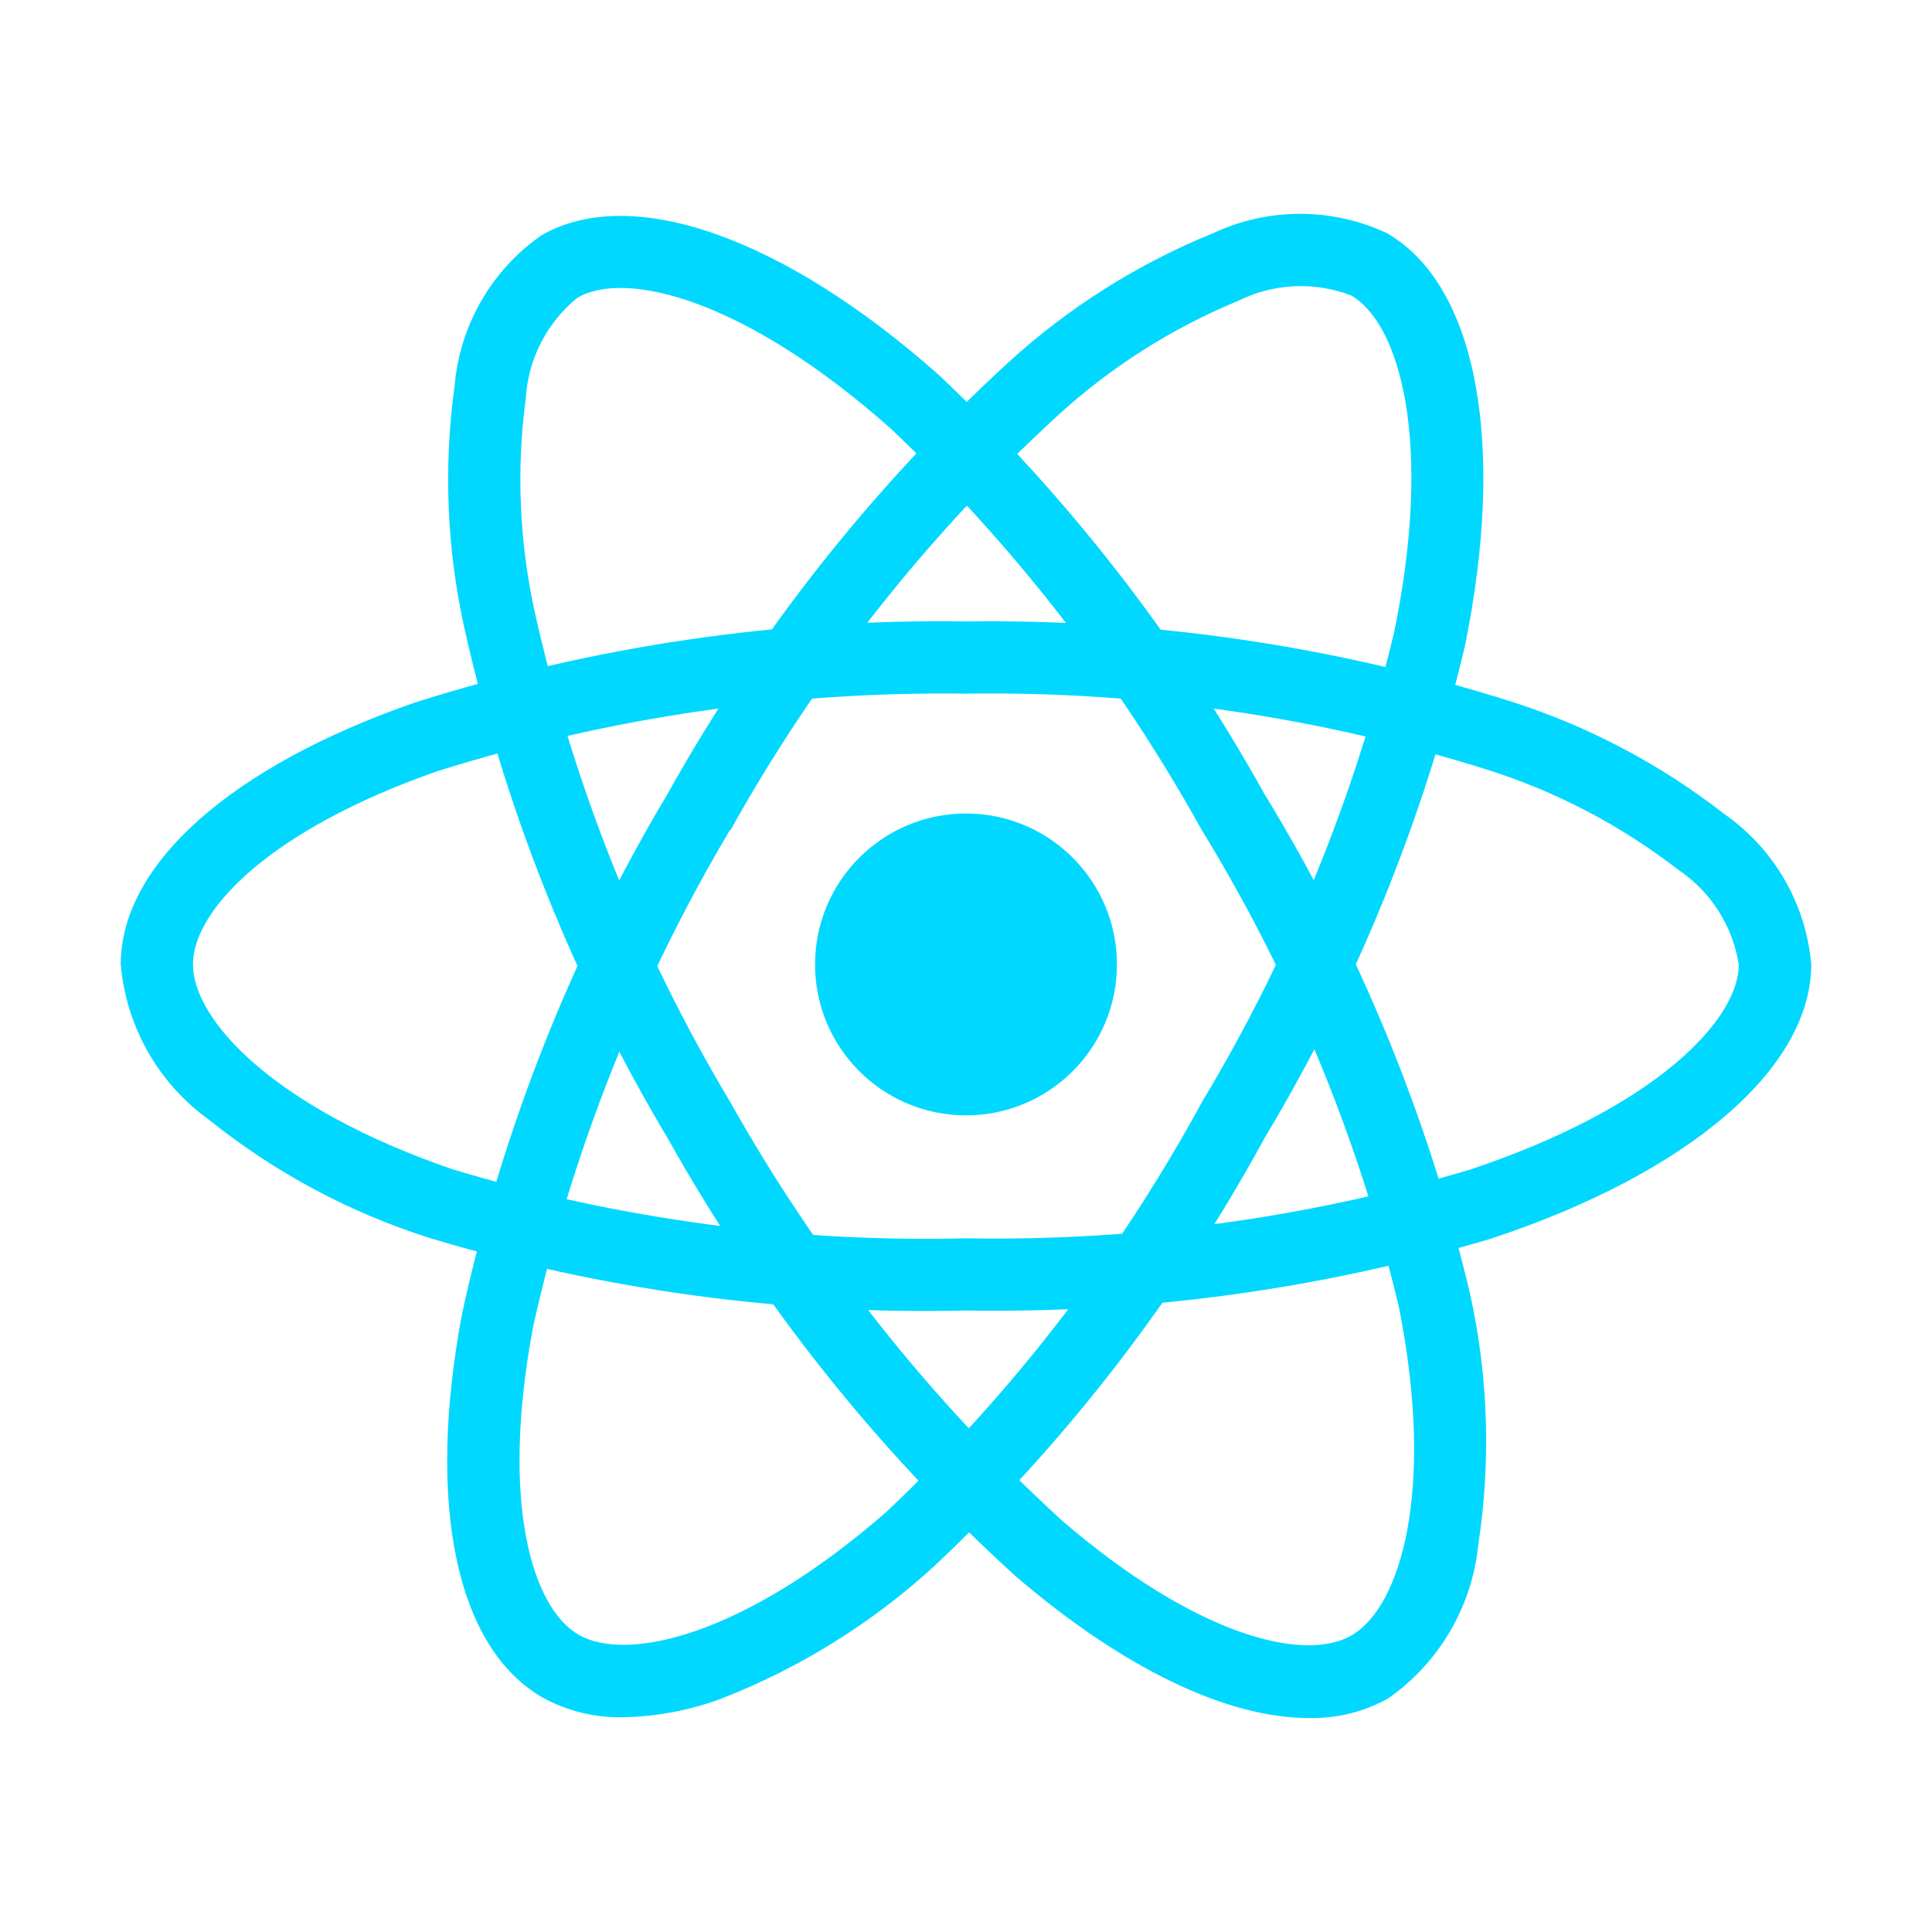
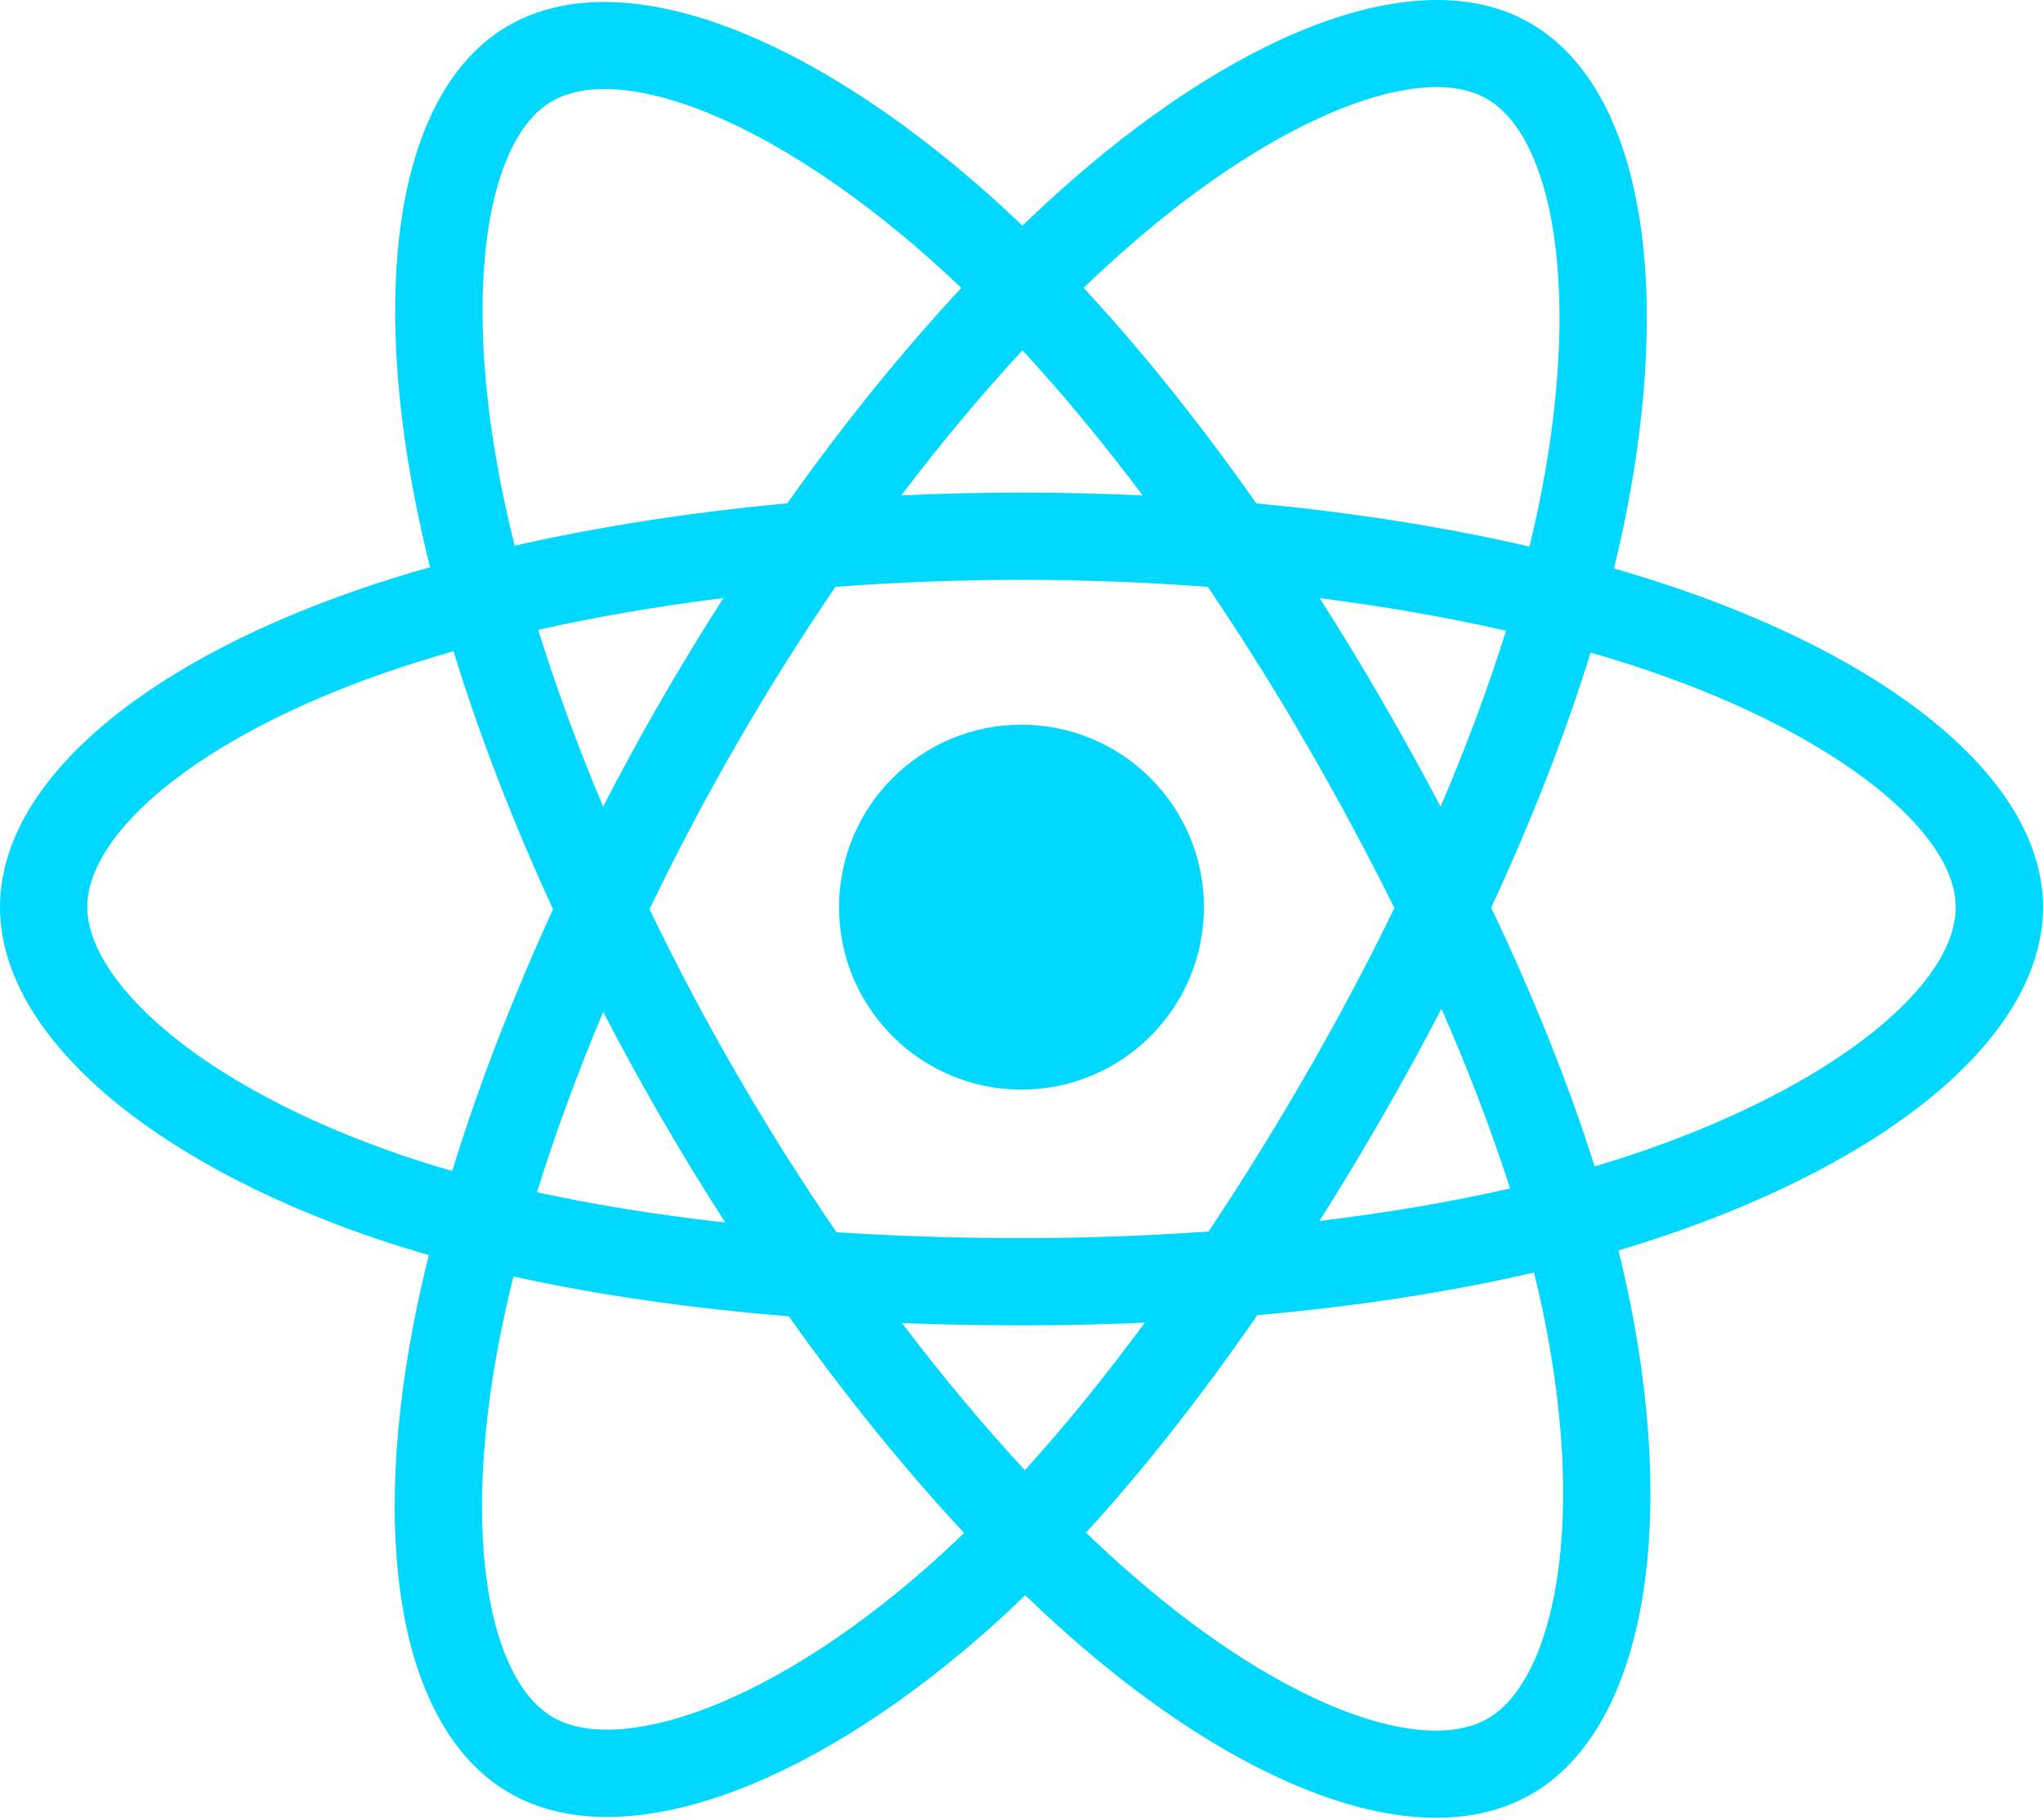
- <svg xmlns="http://www.w3.org/2000/svg" viewBox="0 0 32 32">
-   <g fill="#00d8ff">
-     <circle cx="16" cy="15.974" r="2.5" />
-     <path d="m16 21.706a28.385 28.385 0 0 1 -8.88-1.2 11.3 11.3 0 0 1 -3.657-1.958 3.543 3.543 0 0 1 -1.463-2.574c0-1.653 1.816-3.273 4.858-4.333a28.755 28.755 0 0 1 9.142-1.348 28.674 28.674 0 0 1 9.022 1.324 11.376 11.376 0 0 1 3.538 1.866 3.391 3.391 0 0 1 1.44 2.491c0 1.718-2.03 3.459-5.3 4.541a28.8 28.8 0 0 1 -8.7 1.191zm0-10.217a27.948 27.948 0 0 0 -8.749 1.282c-2.8.977-4.055 2.313-4.055 3.2 0 .928 1.349 2.387 4.311 3.4a27.21 27.21 0 0 0 8.493 1.139 27.6 27.6 0 0 0 8.325-1.13c3.075-1.019 4.475-2.48 4.475-3.406a2.327 2.327 0 0 0 -1.01-1.573 10.194 10.194 0 0 0 -3.161-1.654 27.462 27.462 0 0 0 -8.629-1.258z" />
-     <path d="m10.32 28.443a2.639 2.639 0 0 1 -1.336-.328c-1.432-.826-1.928-3.208-1.327-6.373a28.755 28.755 0 0 1 3.4-8.593 28.676 28.676 0 0 1 5.653-7.154 11.376 11.376 0 0 1 3.384-2.133 3.391 3.391 0 0 1 2.878 0c1.489.858 1.982 3.486 1.287 6.859a28.806 28.806 0 0 1 -3.316 8.133 28.385 28.385 0 0 1 -5.476 7.093 11.3 11.3 0 0 1 -3.523 2.189 4.926 4.926 0 0 1 -1.624.307zm1.773-14.7a27.948 27.948 0 0 0 -3.26 8.219c-.553 2.915-.022 4.668.75 5.114.8.463 2.742.024 5.1-2.036a27.209 27.209 0 0 0 5.227-6.79 27.6 27.6 0 0 0 3.181-7.776c.654-3.175.089-5.119-.713-5.581a2.327 2.327 0 0 0 -1.868.089 10.194 10.194 0 0 0 -3.01 1.918 27.464 27.464 0 0 0 -5.4 6.849z" />
-     <path d="m21.677 28.456c-1.355 0-3.076-.82-4.868-2.361a28.756 28.756 0 0 1 -5.747-7.237 28.676 28.676 0 0 1 -3.374-8.471 11.376 11.376 0 0 1 -.158-4 3.391 3.391 0 0 1 1.434-2.487c1.487-.861 4.01.024 6.585 2.31a28.8 28.8 0 0 1 5.39 6.934 28.384 28.384 0 0 1 3.41 8.287 11.3 11.3 0 0 1 .137 4.146 3.543 3.543 0 0 1 -1.494 2.555 2.59 2.59 0 0 1 -1.315.324zm-9.58-10.2a27.949 27.949 0 0 0 5.492 6.929c2.249 1.935 4.033 2.351 4.8 1.9.8-.465 1.39-2.363.782-5.434a27.212 27.212 0 0 0 -3.271-7.911 27.6 27.6 0 0 0 -5.145-6.64c-2.424-2.152-4.39-2.633-5.191-2.169a2.327 2.327 0 0 0 -.855 1.662 10.194 10.194 0 0 0 .153 3.565 27.465 27.465 0 0 0 3.236 8.1z" />
-   </g>
+ <svg xmlns="http://www.w3.org/2000/svg" aria-hidden="true" role="img" class="iconify iconify--logos" width="35.93" height="32" preserveAspectRatio="xMidYMid meet" viewBox="0 0 256 228">
+   <path fill="#00D8FF" d="M210.483 73.824a171.49 171.49 0 0 0-8.24-2.597c.465-1.9.893-3.777 1.273-5.621c6.238-30.281 2.16-54.676-11.769-62.708c-13.355-7.7-35.196.329-57.254 19.526a171.23 171.23 0 0 0-6.375 5.848a155.866 155.866 0 0 0-4.241-3.917C100.759 3.829 77.587-4.822 63.673 3.233C50.33 10.957 46.379 33.89 51.995 62.588a170.974 170.974 0 0 0 1.892 8.48c-3.28.932-6.445 1.924-9.474 2.98C17.309 83.498 0 98.307 0 113.668c0 15.865 18.582 31.778 46.812 41.427a145.52 145.52 0 0 0 6.921 2.165a167.467 167.467 0 0 0-2.01 9.138c-5.354 28.2-1.173 50.591 12.134 58.266c13.744 7.926 36.812-.22 59.273-19.855a145.567 145.567 0 0 0 5.342-4.923a168.064 168.064 0 0 0 6.92 6.314c21.758 18.722 43.246 26.282 56.54 18.586c13.731-7.949 18.194-32.003 12.4-61.268a145.016 145.016 0 0 0-1.535-6.842c1.62-.48 3.21-.974 4.76-1.488c29.348-9.723 48.443-25.443 48.443-41.52c0-15.417-17.868-30.326-45.517-39.844Zm-6.365 70.984c-1.4.463-2.836.91-4.3 1.345c-3.24-10.257-7.612-21.163-12.963-32.432c5.106-11 9.31-21.767 12.459-31.957c2.619.758 5.16 1.557 7.61 2.4c23.69 8.156 38.14 20.213 38.14 29.504c0 9.896-15.606 22.743-40.946 31.14Zm-10.514 20.834c2.562 12.94 2.927 24.64 1.23 33.787c-1.524 8.219-4.59 13.698-8.382 15.893c-8.067 4.67-25.32-1.4-43.927-17.412a156.726 156.726 0 0 1-6.437-5.87c7.214-7.889 14.423-17.06 21.459-27.246c12.376-1.098 24.068-2.894 34.671-5.345a134.17 134.17 0 0 1 1.386 6.193ZM87.276 214.515c-7.882 2.783-14.16 2.863-17.955.675c-8.075-4.657-11.432-22.636-6.853-46.752a156.923 156.923 0 0 1 1.869-8.499c10.486 2.32 22.093 3.988 34.498 4.994c7.084 9.967 14.501 19.128 21.976 27.15a134.668 134.668 0 0 1-4.877 4.492c-9.933 8.682-19.886 14.842-28.658 17.94ZM50.35 144.747c-12.483-4.267-22.792-9.812-29.858-15.863c-6.35-5.437-9.555-10.836-9.555-15.216c0-9.322 13.897-21.212 37.076-29.293c2.813-.98 5.757-1.905 8.812-2.773c3.204 10.42 7.406 21.315 12.477 32.332c-5.137 11.18-9.399 22.249-12.634 32.792a134.718 134.718 0 0 1-6.318-1.979Zm12.378-84.26c-4.811-24.587-1.616-43.134 6.425-47.789c8.564-4.958 27.502 2.111 47.463 19.835a144.318 144.318 0 0 1 3.841 3.545c-7.438 7.987-14.787 17.08-21.808 26.988c-12.04 1.116-23.565 2.908-34.161 5.309a160.342 160.342 0 0 1-1.76-7.887Zm110.427 27.268a347.8 347.8 0 0 0-7.785-12.803c8.168 1.033 15.994 2.404 23.343 4.08c-2.206 7.072-4.956 14.465-8.193 22.045a381.151 381.151 0 0 0-7.365-13.322Zm-45.032-43.861c5.044 5.465 10.096 11.566 15.065 18.186a322.04 322.04 0 0 0-30.257-.006c4.974-6.559 10.069-12.652 15.192-18.18ZM82.802 87.83a323.167 323.167 0 0 0-7.227 13.238c-3.184-7.553-5.909-14.98-8.134-22.152c7.304-1.634 15.093-2.97 23.209-3.984a321.524 321.524 0 0 0-7.848 12.897Zm8.081 65.352c-8.385-.936-16.291-2.203-23.593-3.793c2.26-7.3 5.045-14.885 8.298-22.6a321.187 321.187 0 0 0 7.257 13.246c2.594 4.48 5.28 8.868 8.038 13.147Zm37.542 31.03c-5.184-5.592-10.354-11.779-15.403-18.433c4.902.192 9.899.29 14.978.29c5.218 0 10.376-.117 15.453-.343c-4.985 6.774-10.018 12.97-15.028 18.486Zm52.198-57.817c3.422 7.8 6.306 15.345 8.596 22.52c-7.422 1.694-15.436 3.058-23.88 4.071a382.417 382.417 0 0 0 7.859-13.026a347.403 347.403 0 0 0 7.425-13.565Zm-16.898 8.101a358.557 358.557 0 0 1-12.281 19.815a329.4 329.4 0 0 1-23.444.823c-7.967 0-15.716-.248-23.178-.732a310.202 310.202 0 0 1-12.513-19.846h.001a307.41 307.41 0 0 1-10.923-20.627a310.278 310.278 0 0 1 10.89-20.637l-.001.001a307.318 307.318 0 0 1 12.413-19.761c7.613-.576 15.42-.876 23.31-.876H128c7.926 0 15.743.303 23.354.883a329.357 329.357 0 0 1 12.335 19.695a358.489 358.489 0 0 1 11.036 20.54a329.472 329.472 0 0 1-11 20.722Zm22.56-122.124c8.572 4.944 11.906 24.881 6.52 51.026c-.344 1.668-.73 3.367-1.15 5.09c-10.622-2.452-22.155-4.275-34.23-5.408c-7.034-10.017-14.323-19.124-21.64-27.008a160.789 160.789 0 0 1 5.888-5.4c18.9-16.447 36.564-22.941 44.612-18.3ZM128 90.808c12.625 0 22.86 10.235 22.86 22.86s-10.235 22.86-22.86 22.86s-22.86-10.235-22.86-22.86s10.235-22.86 22.86-22.86Z" />
</svg>
